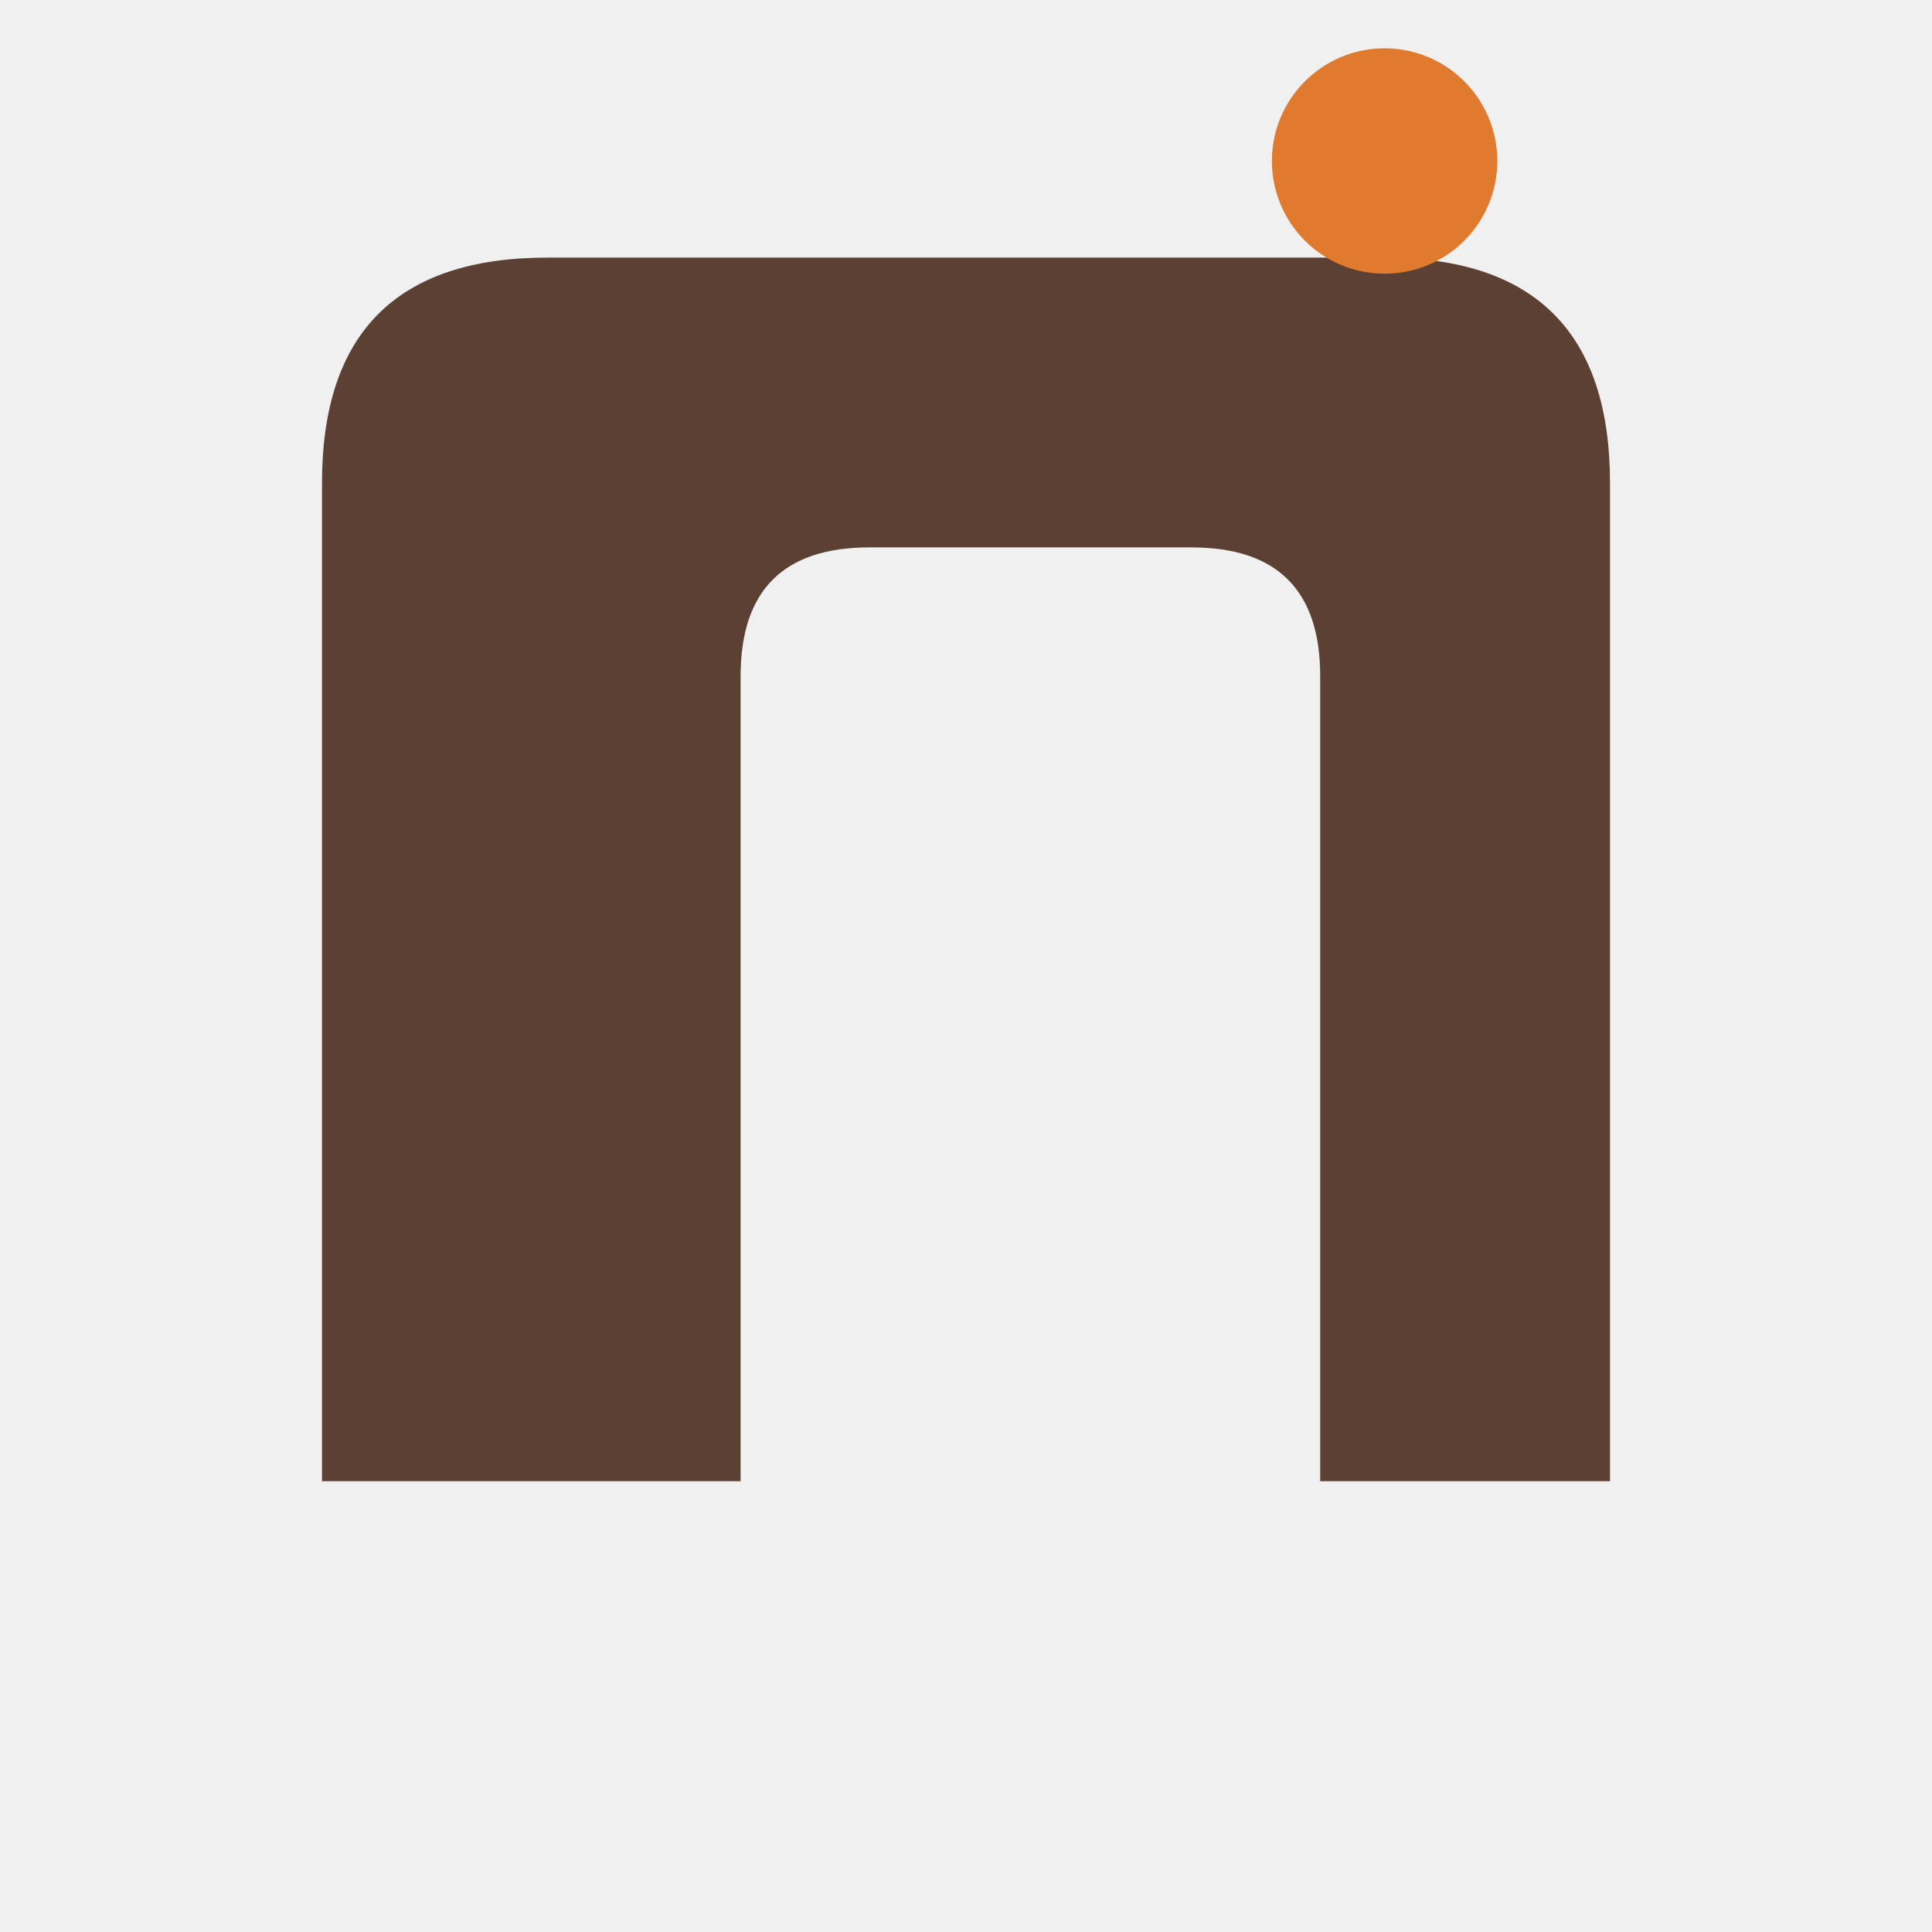
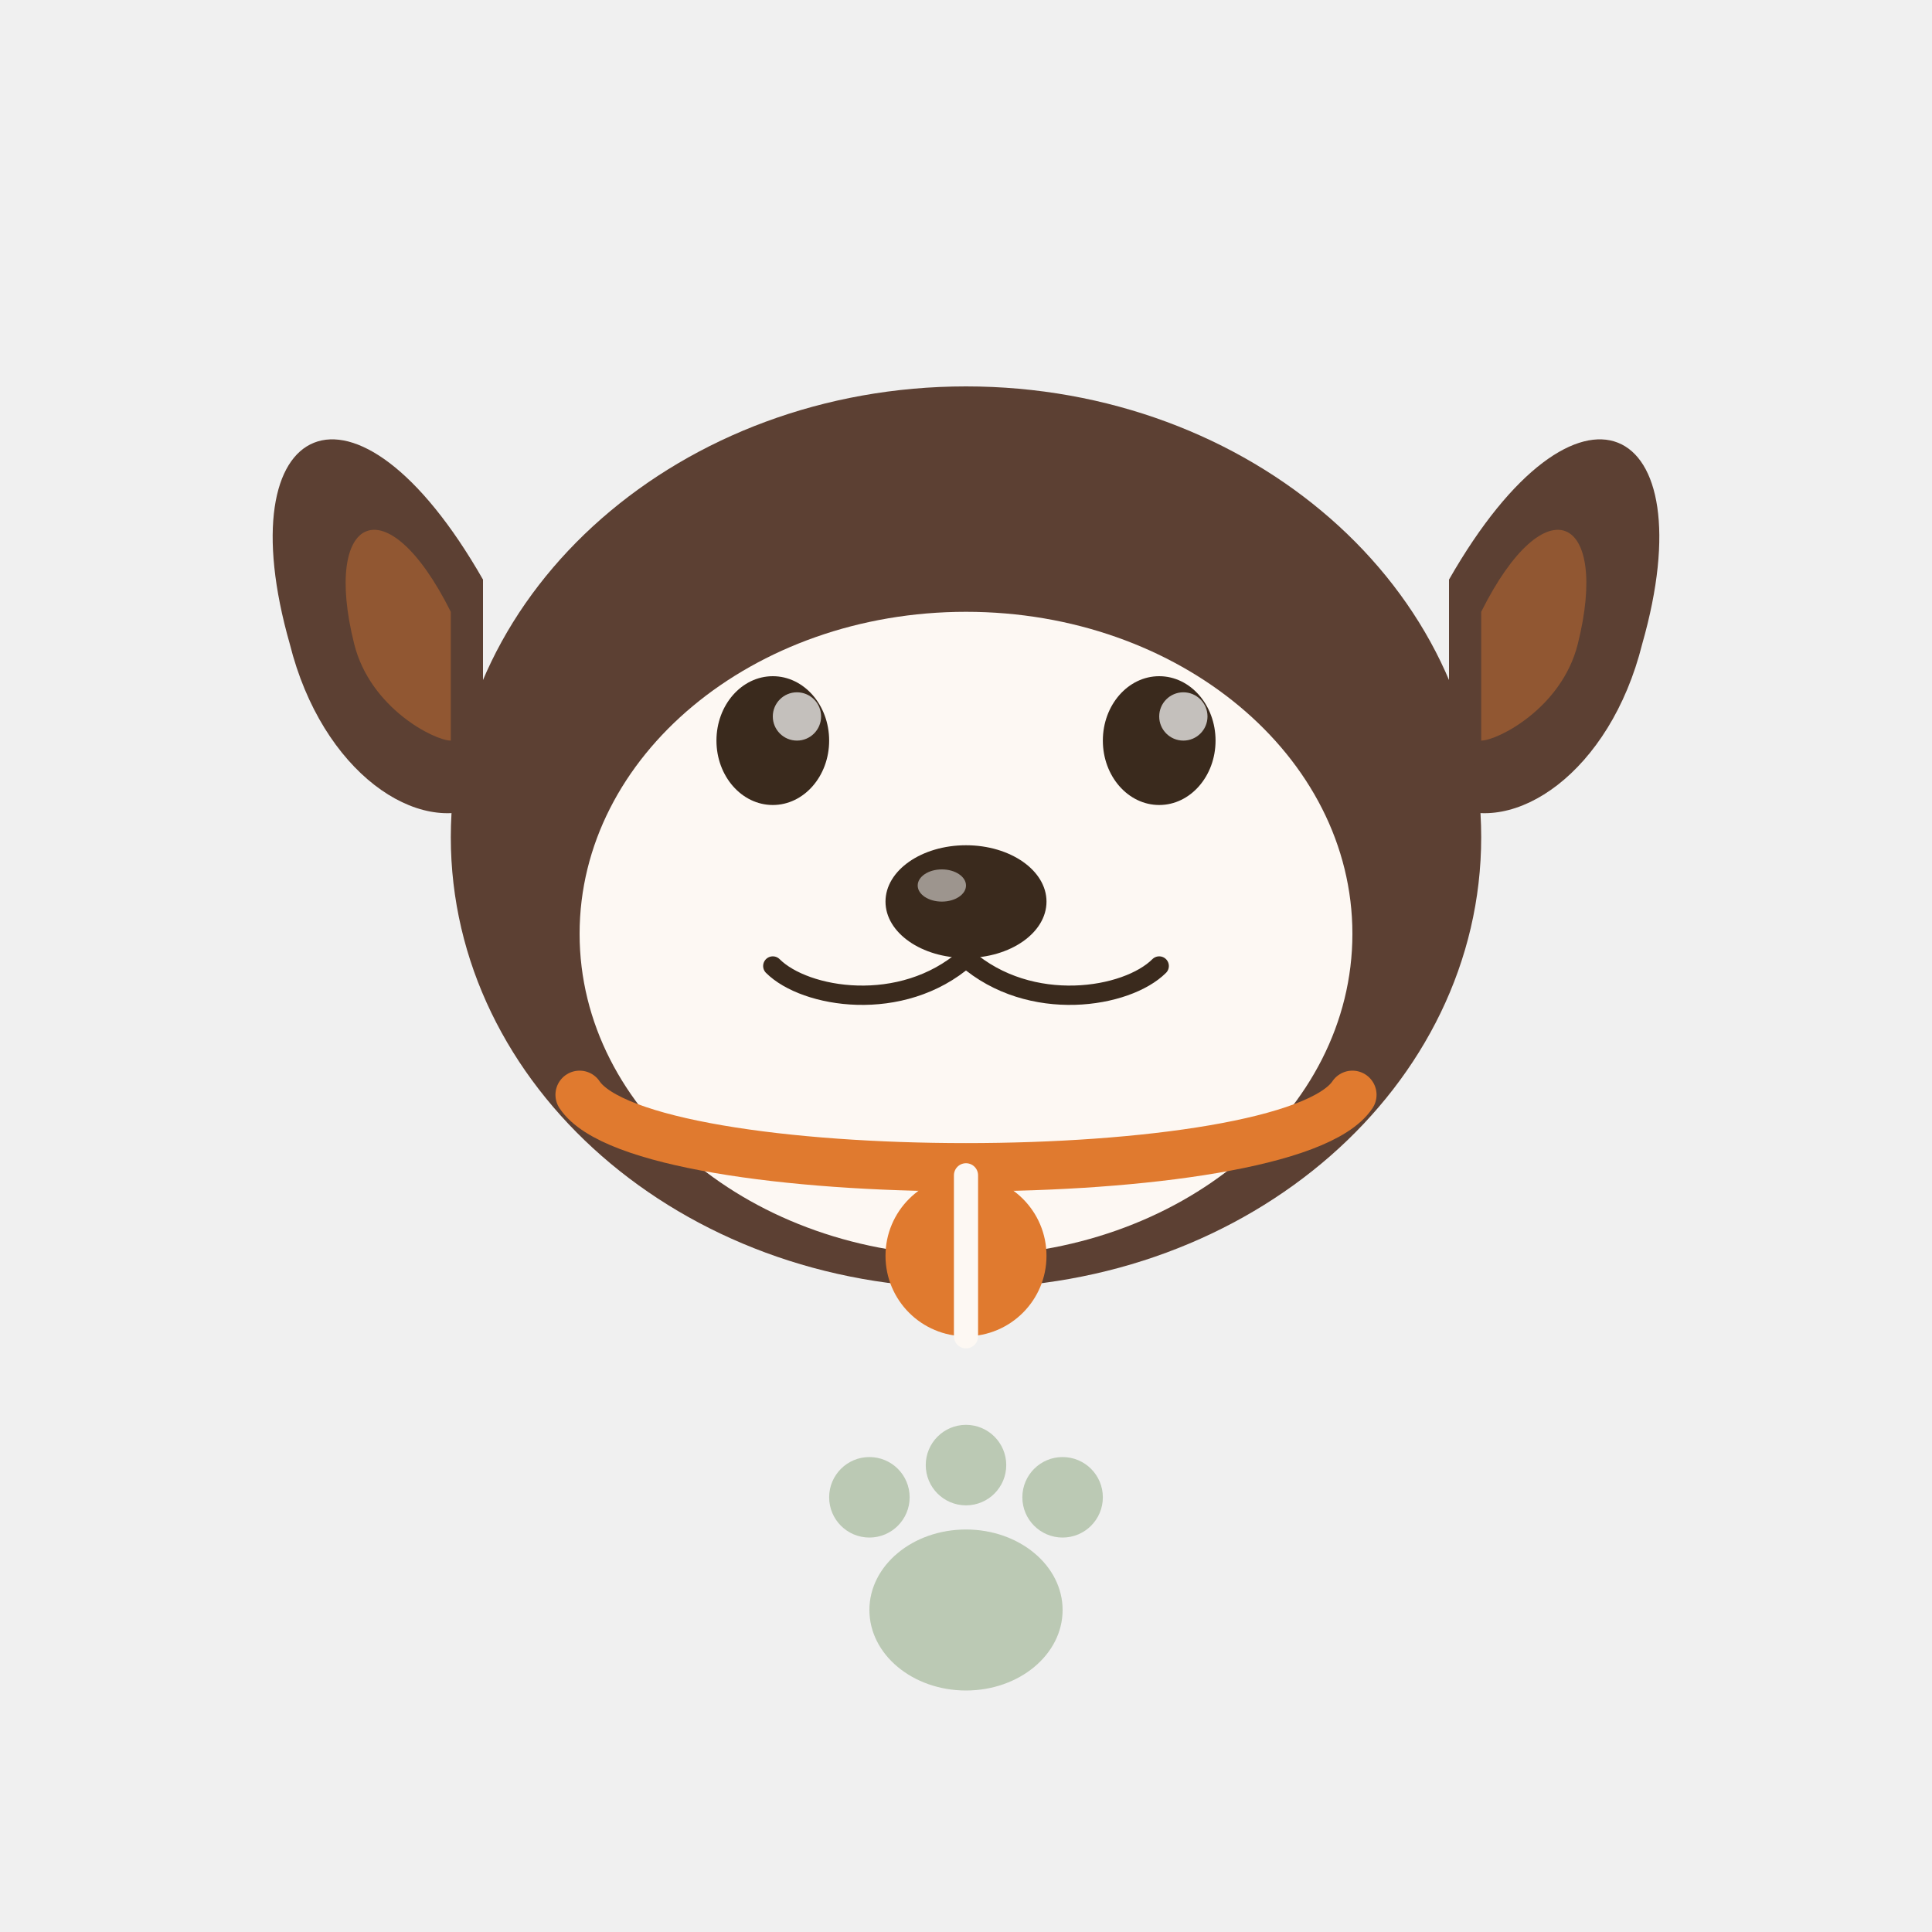
<svg xmlns="http://www.w3.org/2000/svg" width="120" height="120" viewBox="0 0 120 120" fill="none">
-   <path d="     M 20 92     L 20 30     Q 20 16, 34 16     L 86 16     Q 100 16, 100 30     L 100 92     M 46 92     L 46 42     Q 46 34, 54 34     L 74 34     Q 82 34, 82 42     L 82 92   " fill="#5C4033" fill-rule="evenodd" />
-   <circle cx="86" cy="10" r="7" fill="#E07A2F" />
+   <g>
+     <path d="M30 36 C22 22, 14 26, 18 40 C20 48, 26 52, 30 50Z" fill="#5C4033" />
+     <path d="M90 36 C98 22, 106 26, 102 40 C100 48, 94 52, 90 50Z" fill="#5C4033" />
+     <path d="M28 38 C24 30, 20 32, 22 40 C23 44, 27 46, 28 46Z" fill="#E07A2F" opacity="0.4" />
+     <path d="M92 38 C96 30, 100 32, 98 40 C97 44, 93 46, 92 46Z" fill="#E07A2F" opacity="0.4" />
+     <ellipse cx="60" cy="52" rx="32" ry="28" fill="#5C4033" />
+     <ellipse cx="60" cy="58" rx="24" ry="20" fill="#FDF8F3" />
+     <ellipse cx="48" cy="46" rx="3.5" ry="4" fill="#3A2A1D" />
+     <ellipse cx="72" cy="46" rx="3.5" ry="4" fill="#3A2A1D" />
+     <circle cx="49.5" cy="44.5" r="1.5" fill="white" opacity="0.7" />
+     <circle cx="73.5" cy="44.5" r="1.5" fill="white" opacity="0.7" />
+     <ellipse cx="60" cy="56" rx="5" ry="3.5" fill="#3A2A1D" />
+     <ellipse cx="58.5" cy="55" rx="1.5" ry="1" fill="white" opacity="0.5" />
+     <path d="M60 59.5 C56 63, 50 62, 48 60" stroke="#3A2A1D" stroke-width="1.2" fill="none" stroke-linecap="round" />
+     <path d="M60 59.5 C64 63, 70 62, 72 60" stroke="#3A2A1D" stroke-width="1.2" fill="none" stroke-linecap="round" />
+     <path d="M36 68 C40 74, 80 74, 84 68" stroke="#E07A2F" stroke-width="3" fill="none" stroke-linecap="round" />
+     <circle cx="60" cy="78" r="5" fill="#E07A2F" />
+     <path d="M60 73 L60 83" stroke="#FDF8F3" stroke-width="1.5" stroke-linecap="round" />
+     <g transform="translate(60, 98)" fill="#6B8E5A" opacity="0.4">
+       <ellipse cx="0" cy="2" rx="6" ry="5" />
+       <ellipse cx="-6" cy="-5" rx="2.5" ry="2.5" />
+       <ellipse cx="0" cy="-7" rx="2.5" ry="2.5" />
+       <ellipse cx="6" cy="-5" rx="2.5" ry="2.5" />
+     </g>
+   </g>
</svg>
